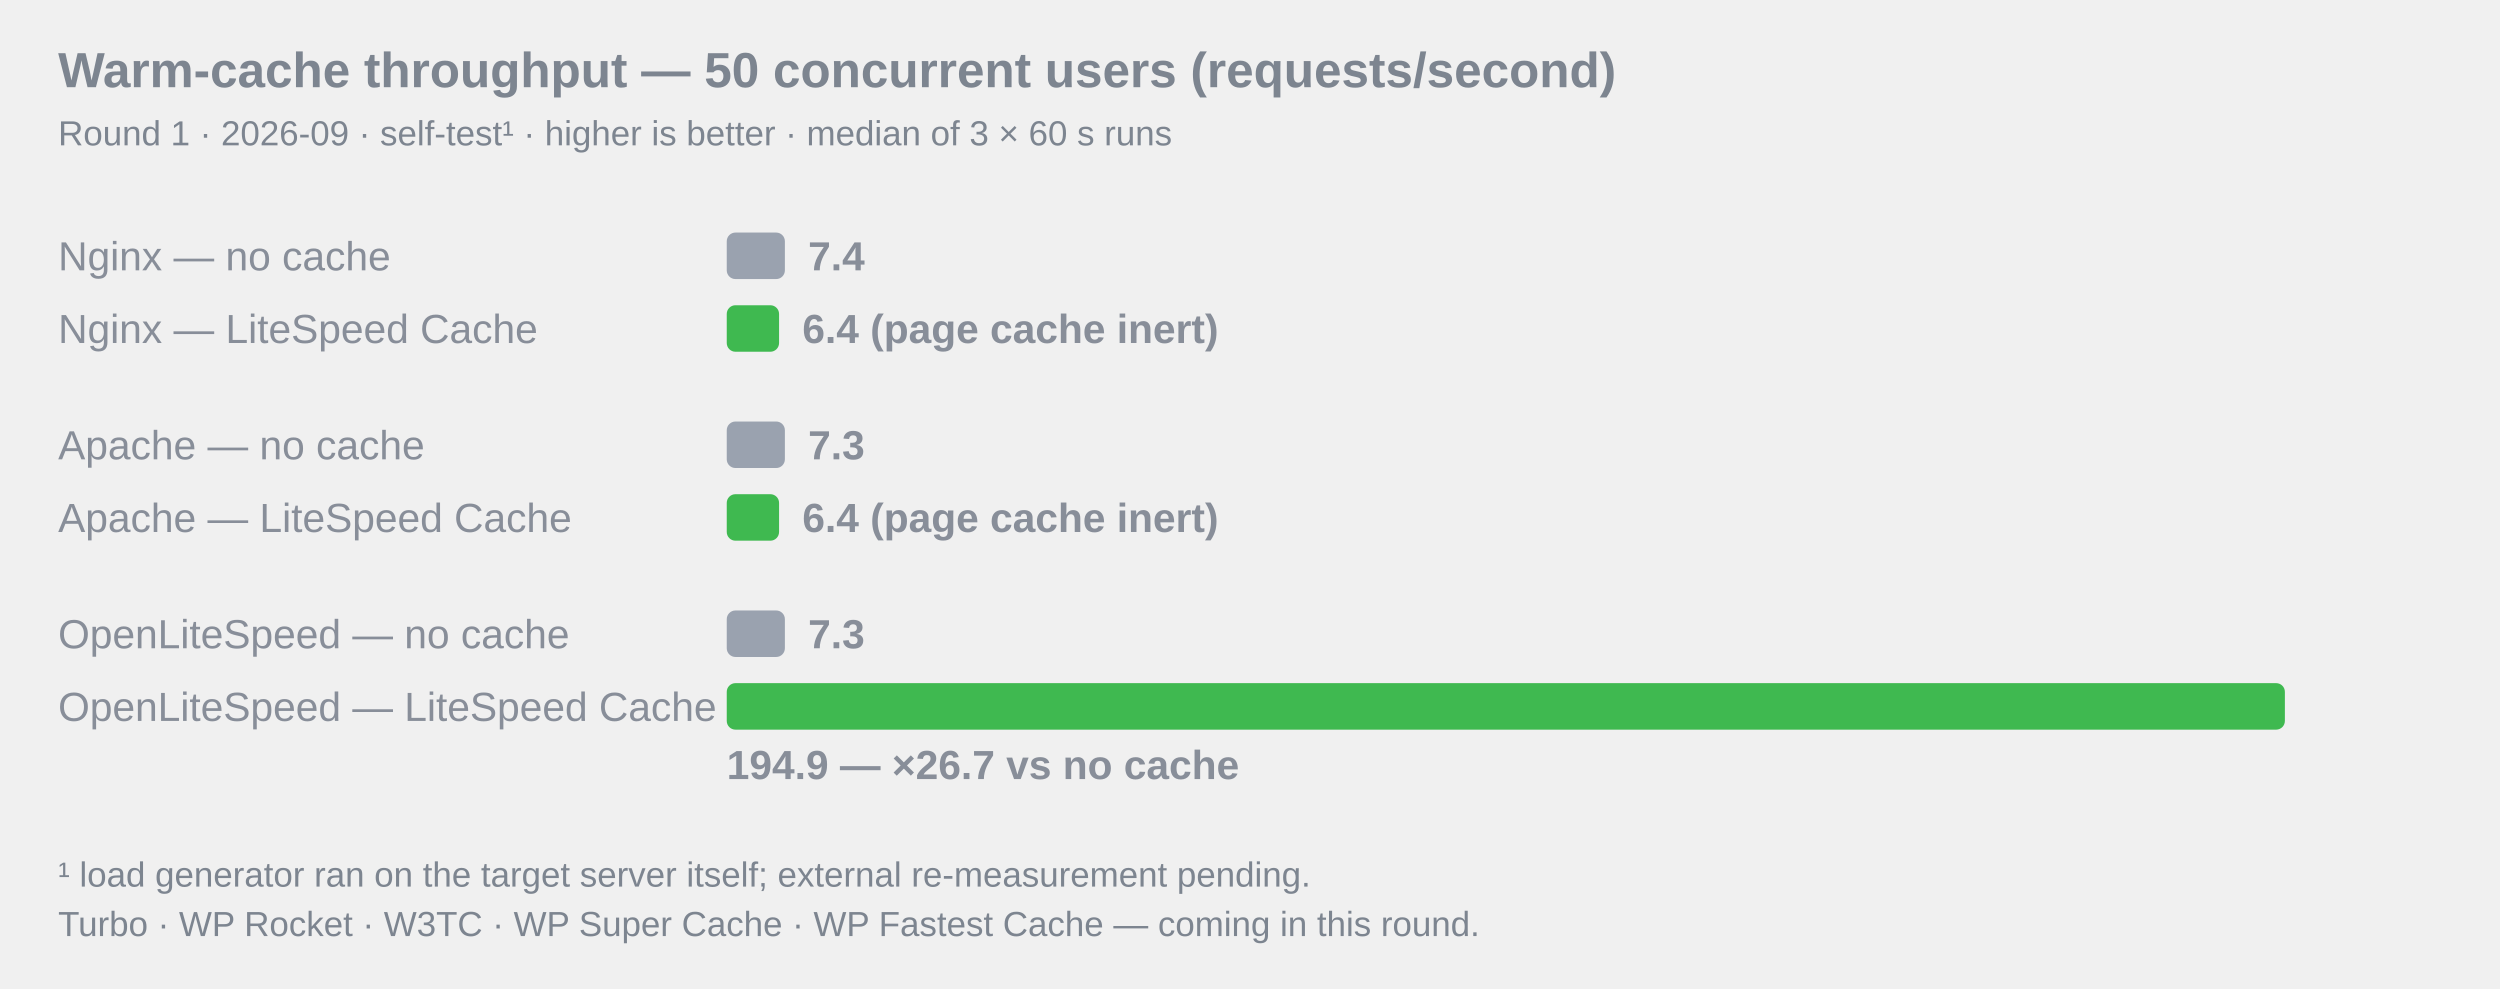
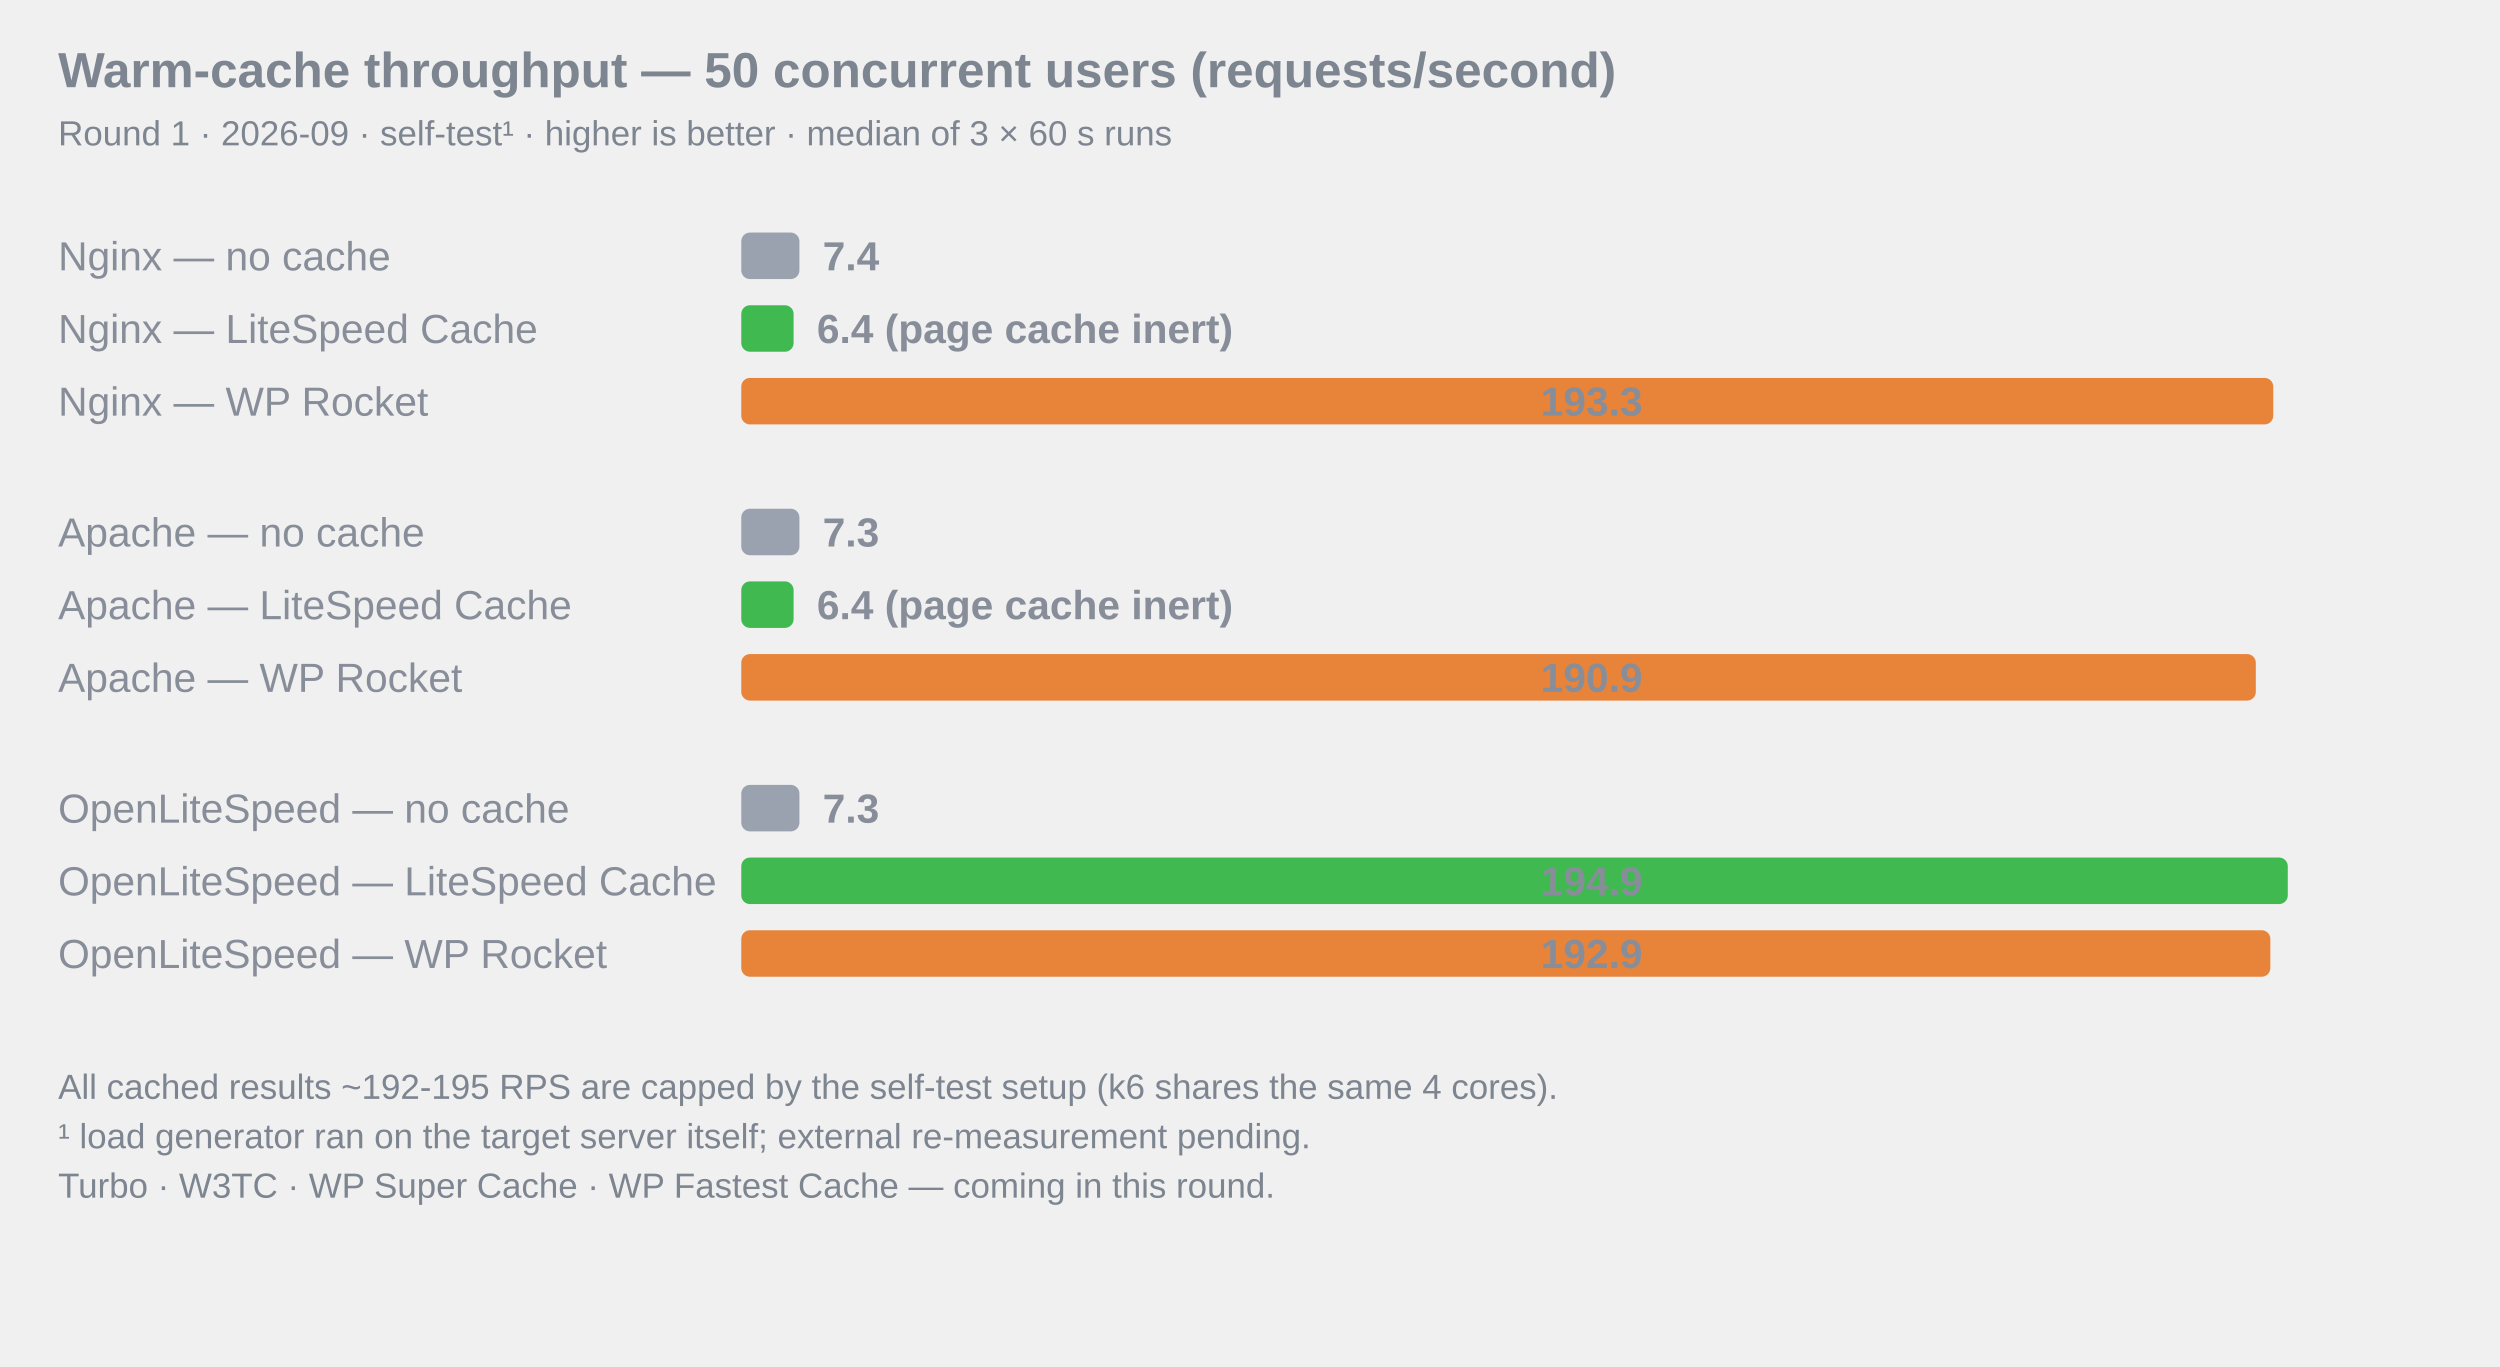
- <svg xmlns="http://www.w3.org/2000/svg" viewBox="0 0 860 340" font-family="Segoe UI, Tahoma, Arial, sans-serif">
+ <svg xmlns="http://www.w3.org/2000/svg" viewBox="0 0 860 470" font-family="Segoe UI, Tahoma, Arial, sans-serif">
  <style>
    .lbl { font-size: 14px; fill: #888e99; }
    .val { font-size: 14px; font-weight: 600; fill: #888e99; }
    .hdr { font-size: 17px; font-weight: 700; fill: #7d8590; }
    .sub { font-size: 12px; fill: #7d8590; }
    .base { fill: #9aa2af; }
    .lsc  { fill: #3fb950; }
+     .rkt  { fill: #e8833a; }
  </style>
  <text x="20" y="30" class="hdr">Warm-cache throughput — 50 concurrent users (requests/second)</text>
  <text x="20" y="50" class="sub">Round 1 · 2026-09 · self-test¹ · higher is better · median of 3 × 60 s runs</text>
  <text x="20" y="93" class="lbl">Nginx — no cache</text>
-   <rect x="250" y="80" width="20" height="16" rx="3" class="base" />
-   <text x="278" y="93" class="val">7.4</text>
+   <rect x="255" y="80" width="20" height="16" rx="3" class="base" />
+   <text x="283" y="93" class="val">7.4</text>
  <text x="20" y="118" class="lbl">Nginx — LiteSpeed Cache</text>
-   <rect x="250" y="105" width="18" height="16" rx="3" class="lsc" />
-   <text x="276" y="118" class="val">6.4 (page cache inert)</text>
-   <text x="20" y="158" class="lbl">Apache — no cache</text>
-   <rect x="250" y="145" width="20" height="16" rx="3" class="base" />
-   <text x="278" y="158" class="val">7.3</text>
-   <text x="20" y="183" class="lbl">Apache — LiteSpeed Cache</text>
-   <rect x="250" y="170" width="18" height="16" rx="3" class="lsc" />
-   <text x="276" y="183" class="val">6.4 (page cache inert)</text>
-   <text x="20" y="223" class="lbl">OpenLiteSpeed — no cache</text>
-   <rect x="250" y="210" width="20" height="16" rx="3" class="base" />
-   <text x="278" y="223" class="val">7.3</text>
-   <text x="20" y="248" class="lbl">OpenLiteSpeed — LiteSpeed Cache</text>
-   <rect x="250" y="235" width="536" height="16" rx="3" class="lsc" />
-   <text x="250" y="268" class="val">194.9 — ×26.7 vs no cache</text>
-   <text x="20" y="305" class="sub">¹ load generator ran on the target server itself; external re-measurement pending.</text>
-   <text x="20" y="322" class="sub">Turbo · WP Rocket · W3TC · WP Super Cache · WP Fastest Cache — coming in this round.</text>
+   <rect x="255" y="105" width="18" height="16" rx="3" class="lsc" />
+   <text x="281" y="118" class="val">6.4 (page cache inert)</text>
+   <text x="20" y="143" class="lbl">Nginx — WP Rocket</text>
+   <rect x="255" y="130" width="527" height="16" rx="3" class="rkt" />
+   <text x="530" y="143" class="val" fill="#fff">193.3</text>
+   <text x="20" y="188" class="lbl">Apache — no cache</text>
+   <rect x="255" y="175" width="20" height="16" rx="3" class="base" />
+   <text x="283" y="188" class="val">7.3</text>
+   <text x="20" y="213" class="lbl">Apache — LiteSpeed Cache</text>
+   <rect x="255" y="200" width="18" height="16" rx="3" class="lsc" />
+   <text x="281" y="213" class="val">6.4 (page cache inert)</text>
+   <text x="20" y="238" class="lbl">Apache — WP Rocket</text>
+   <rect x="255" y="225" width="521" height="16" rx="3" class="rkt" />
+   <text x="530" y="238" class="val" fill="#fff">190.9</text>
+   <text x="20" y="283" class="lbl">OpenLiteSpeed — no cache</text>
+   <rect x="255" y="270" width="20" height="16" rx="3" class="base" />
+   <text x="283" y="283" class="val">7.3</text>
+   <text x="20" y="308" class="lbl">OpenLiteSpeed — LiteSpeed Cache</text>
+   <rect x="255" y="295" width="532" height="16" rx="3" class="lsc" />
+   <text x="530" y="308" class="val" fill="#fff">194.9</text>
+   <text x="20" y="333" class="lbl">OpenLiteSpeed — WP Rocket</text>
+   <rect x="255" y="320" width="526" height="16" rx="3" class="rkt" />
+   <text x="530" y="333" class="val" fill="#fff">192.9</text>
+   <text x="20" y="378" class="sub">All cached results ~192-195 RPS are capped by the self-test setup (k6 shares the same 4 cores).</text>
+   <text x="20" y="395" class="sub">¹ load generator ran on the target server itself; external re-measurement pending.</text>
+   <text x="20" y="412" class="sub">Turbo · W3TC · WP Super Cache · WP Fastest Cache — coming in this round.</text>
</svg>
